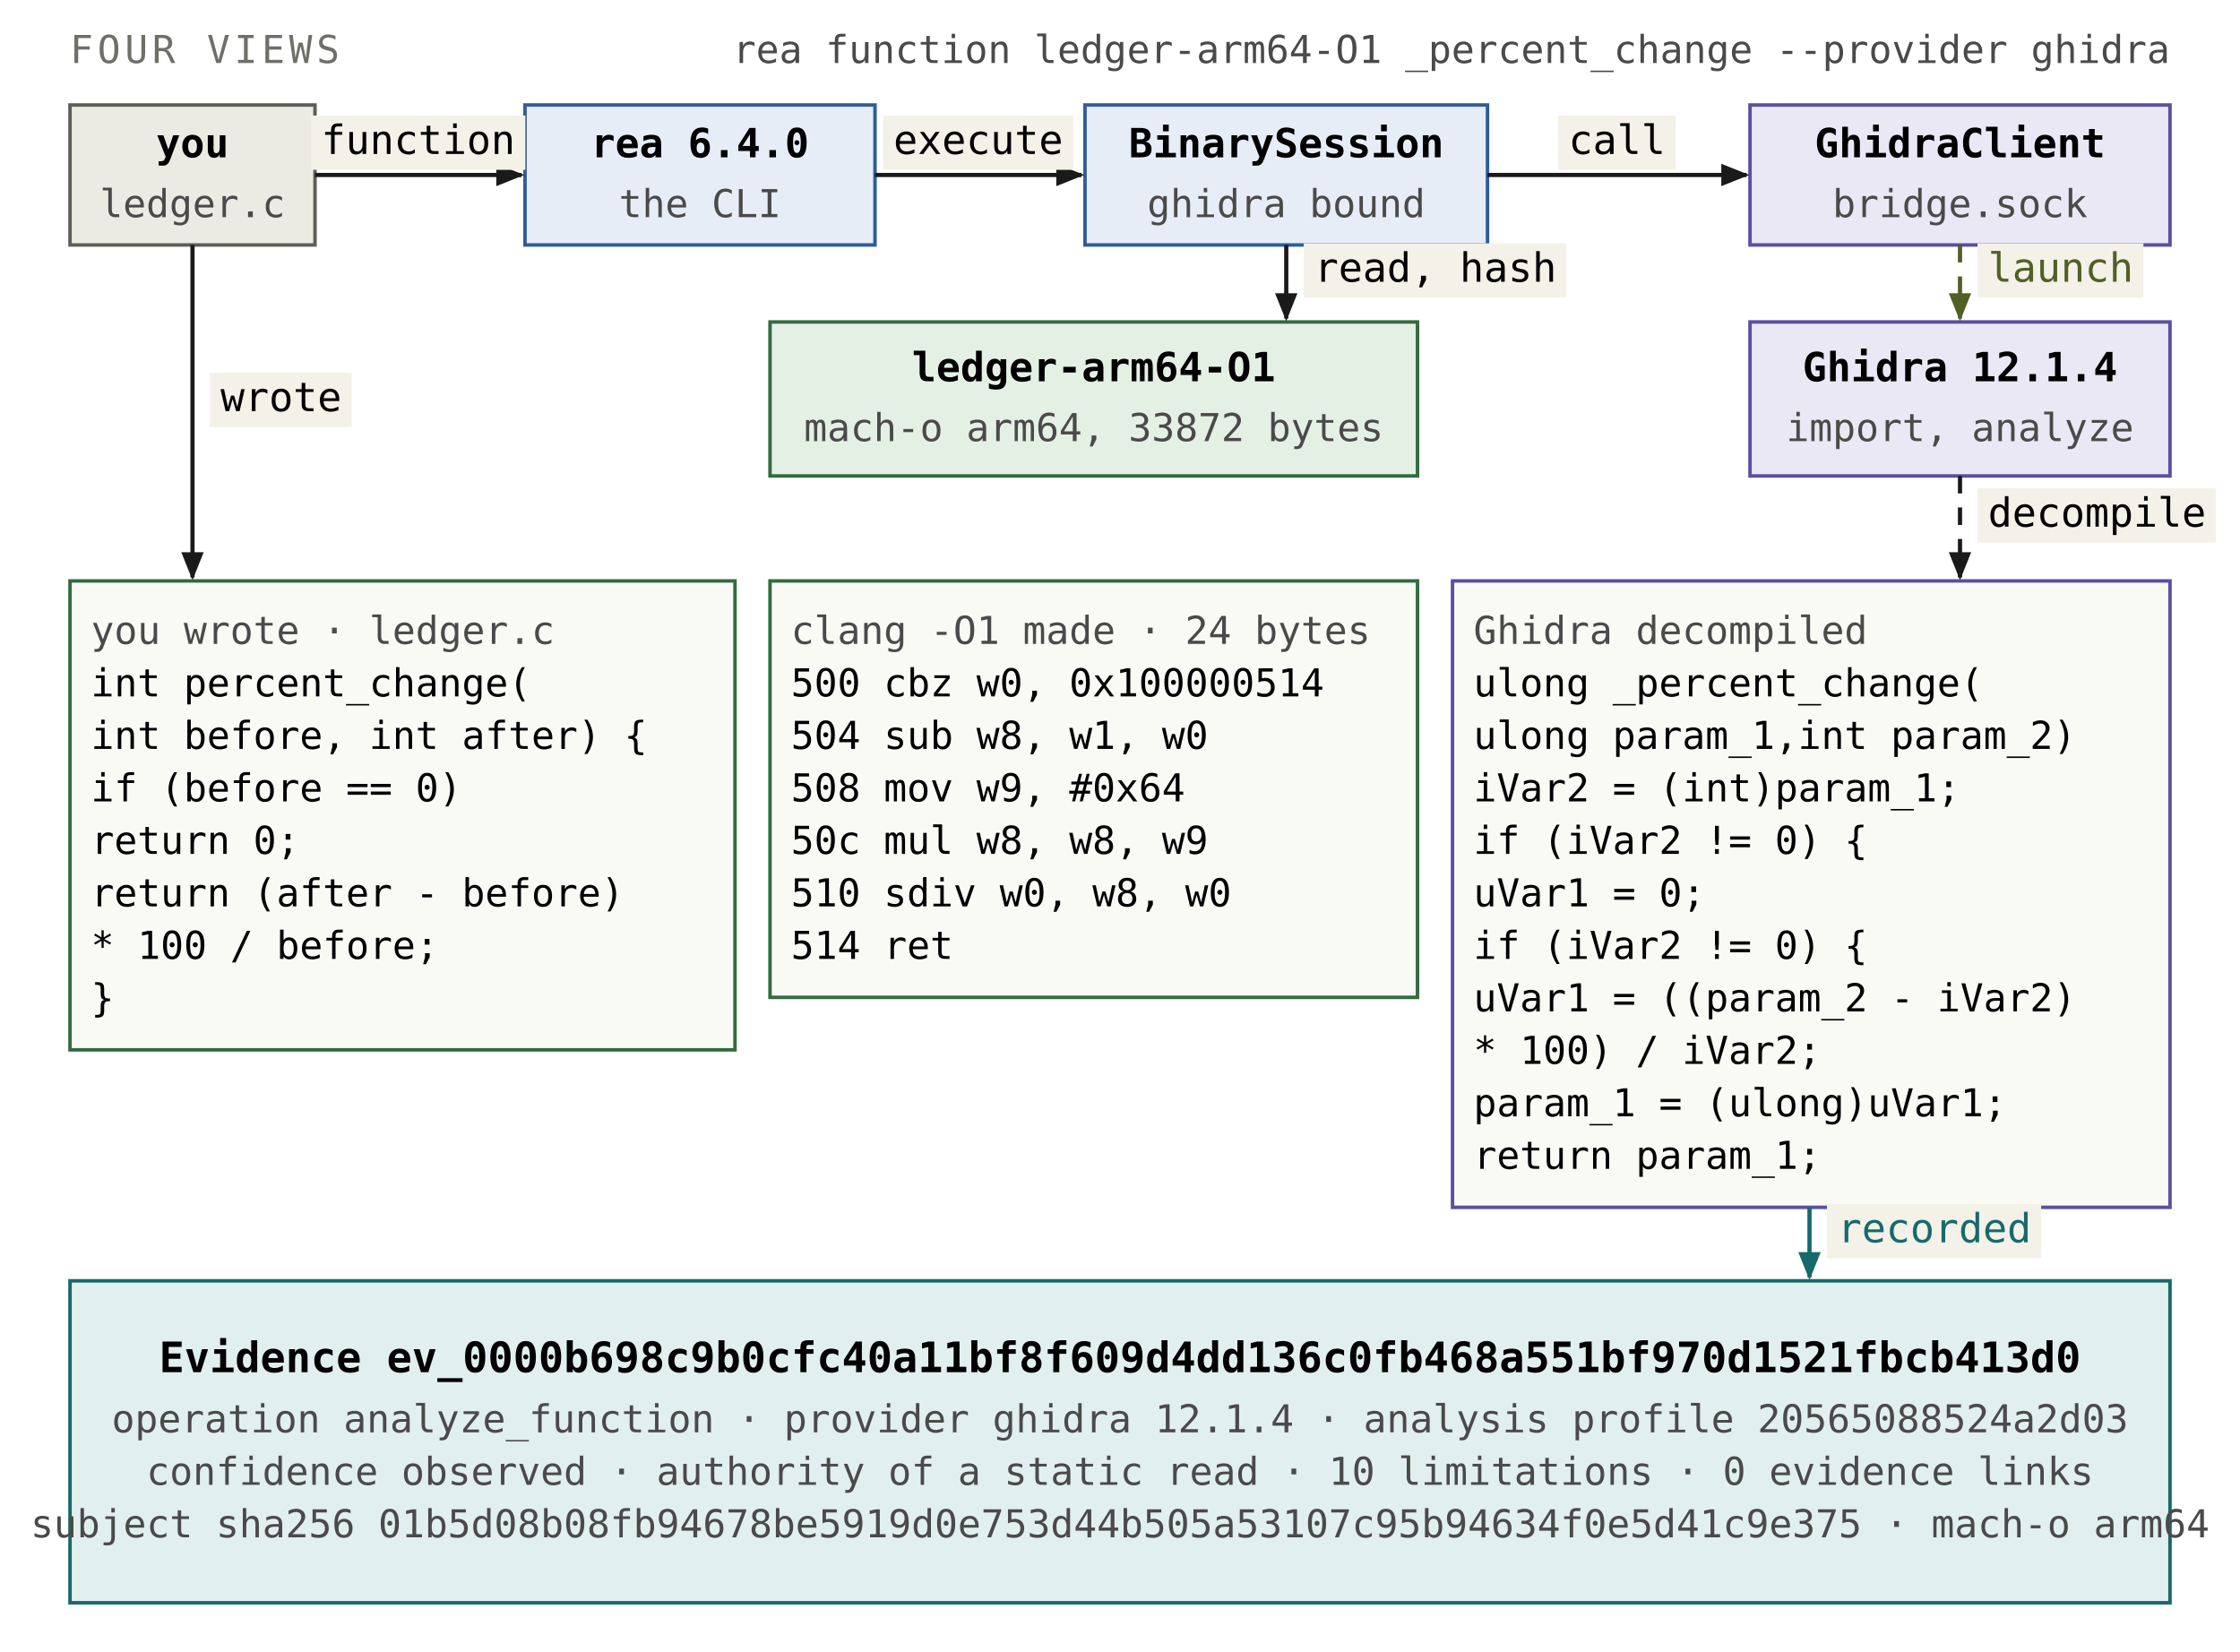
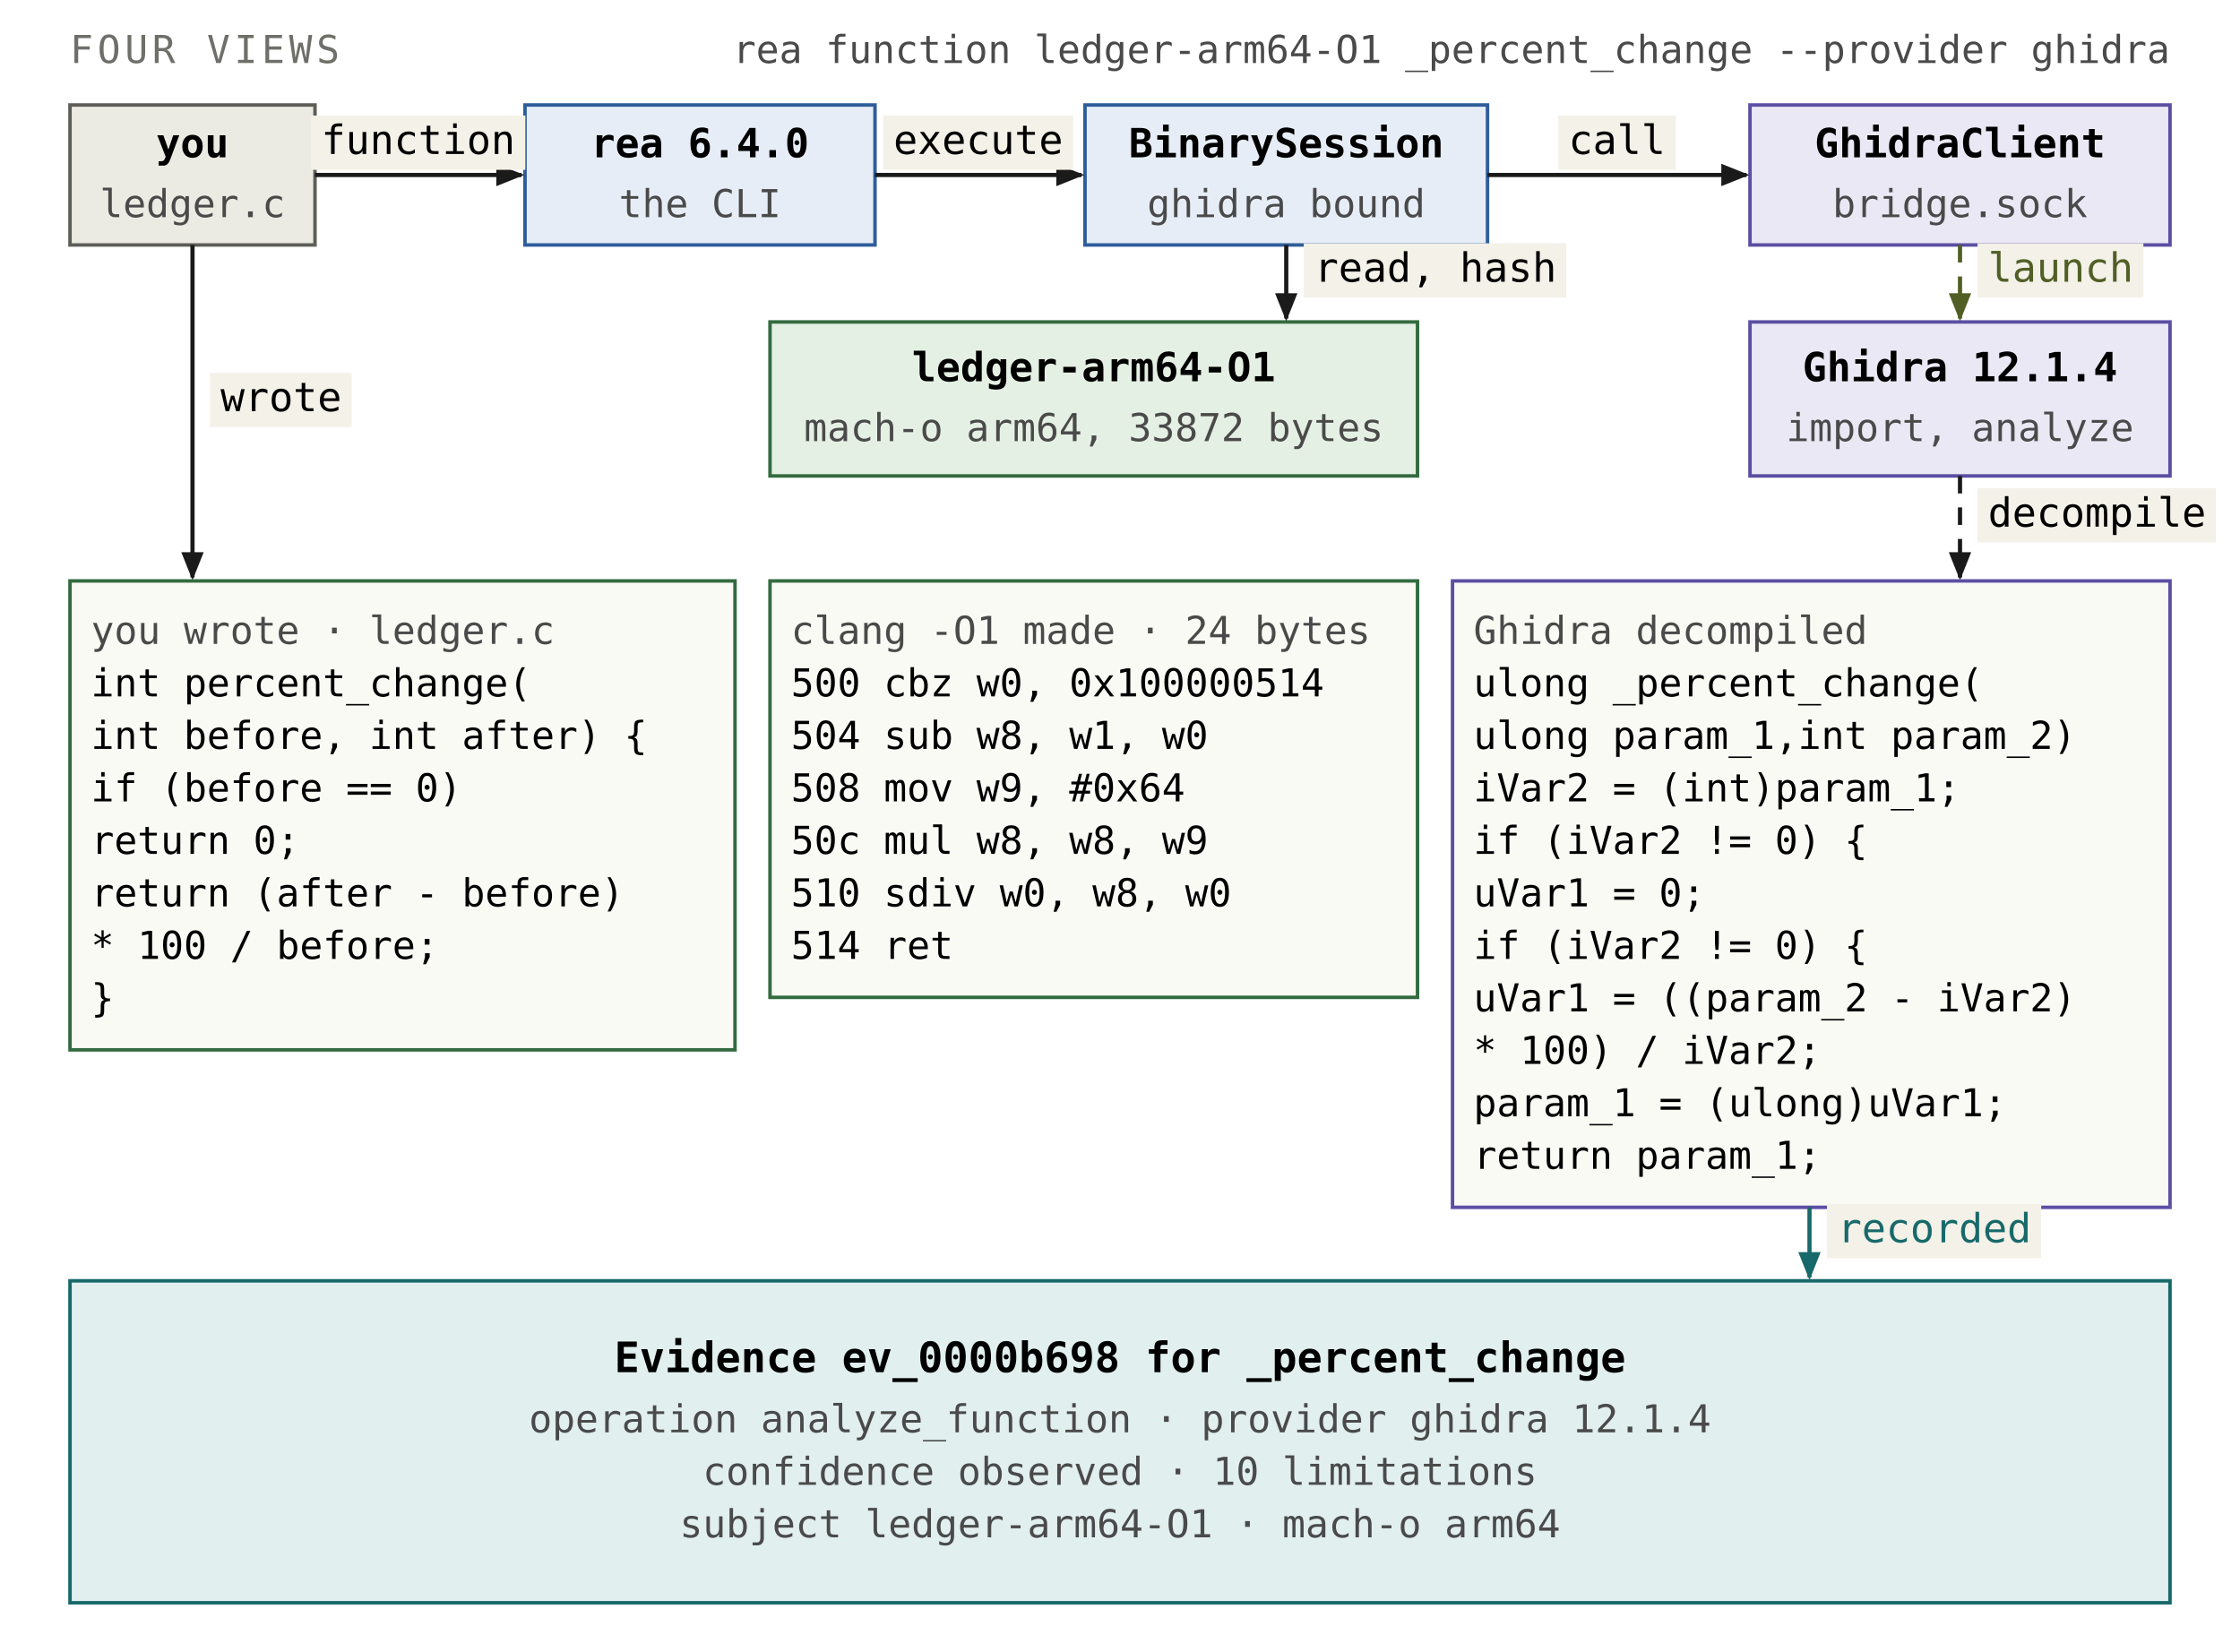
<svg xmlns="http://www.w3.org/2000/svg" viewBox="0 0 640 472" role="img" aria-labelledby="plate-rea-investigation-title plate-rea-investigation-desc" font-family="JetBrains Mono, ui-monospace, monospace">
  <defs>
    <marker id="plate-rea-investigation-head-ink" viewBox="0 0 10 10" refX="9" refY="5" markerWidth="8" markerHeight="8" markerUnits="userSpaceOnUse" orient="auto-start-reverse">
      <path d="M0 1 L10 5 L0 9 z" fill="var(--m-ink, #1a1a1a)" />
    </marker>
    <marker id="plate-rea-investigation-head-olive" viewBox="0 0 10 10" refX="9" refY="5" markerWidth="8" markerHeight="8" markerUnits="userSpaceOnUse" orient="auto-start-reverse">
      <path d="M0 1 L10 5 L0 9 z" fill="var(--m-olive-ink, #515f26)" />
    </marker>
    <marker id="plate-rea-investigation-head-teal" viewBox="0 0 10 10" refX="9" refY="5" markerWidth="8" markerHeight="8" markerUnits="userSpaceOnUse" orient="auto-start-reverse">
      <path d="M0 1 L10 5 L0 9 z" fill="var(--m-teal-ink, #18696a)" />
    </marker>
  </defs>
  <text x="20" y="18" font-size="11" letter-spacing="1.2" fill="var(--m-ink-mute, #6f6f6a)">FOUR VIEWS</text>
  <text x="620" y="18" font-size="11" text-anchor="end" fill="var(--m-ink-soft, #4a4a4a)">rea function ledger-arm64-O1 _percent_change --provider ghidra</text>
  <rect x="20" y="30" width="70" height="40" fill="var(--m-grey-fill, #ecebe3)" stroke="var(--m-grey-ink, #5e5e59)" />
  <text x="55" y="44.95" font-size="11.5" text-anchor="middle" font-weight="700">you</text>
  <text x="55" y="62.05" font-size="11" text-anchor="middle" class="m-serif" fill="var(--m-ink-soft, #4a4a4a)">ledger.c</text>
  <rect x="150" y="30" width="100" height="40" fill="var(--m-blue-fill, #e6edf6)" stroke="var(--m-blue-ink, #2f5d9a)" />
  <text x="200" y="44.95" font-size="11.5" text-anchor="middle" font-weight="700">rea 6.4.0</text>
  <text x="200" y="62.05" font-size="11" text-anchor="middle" class="m-serif" fill="var(--m-ink-soft, #4a4a4a)">the CLI</text>
  <rect x="310" y="30" width="115" height="40" fill="var(--m-blue-fill, #e6edf6)" stroke="var(--m-blue-ink, #2f5d9a)" />
  <text x="367.5" y="44.95" font-size="11.5" text-anchor="middle" font-weight="700">BinarySession</text>
  <text x="367.5" y="62.05" font-size="11" text-anchor="middle" class="m-serif" fill="var(--m-ink-soft, #4a4a4a)">ghidra bound</text>
  <rect x="500" y="30" width="120" height="40" fill="var(--m-violet-fill, #ebe8f5)" stroke="var(--m-violet-ink, #5b4fa3)" />
  <text x="560" y="44.95" font-size="11.5" text-anchor="middle" font-weight="700">GhidraClient</text>
  <text x="560" y="62.05" font-size="11" text-anchor="middle" class="m-serif" fill="var(--m-ink-soft, #4a4a4a)">bridge.sock</text>
  <line x1="90" y1="50" x2="149" y2="50" stroke="var(--m-ink, #1a1a1a)" stroke-width="1.2" marker-end="url(#plate-rea-investigation-head-ink)" />
  <rect class="m-knock" x="88.9" y="33.03" width="61.2" height="15.5" fill="var(--m-panel, #f3f1e8)" />
  <text x="119.5" y="44" font-size="11.5" text-anchor="middle">function</text>
  <line x1="250" y1="50" x2="309" y2="50" stroke="var(--m-ink, #1a1a1a)" stroke-width="1.2" marker-end="url(#plate-rea-investigation-head-ink)" />
  <rect class="m-knock" x="252.35" y="33.03" width="54.3" height="15.5" fill="var(--m-panel, #f3f1e8)" />
  <text x="279.5" y="44" font-size="11.5" text-anchor="middle">execute</text>
  <line x1="425" y1="50" x2="499" y2="50" stroke="var(--m-ink, #1a1a1a)" stroke-width="1.2" marker-end="url(#plate-rea-investigation-head-ink)" />
  <rect class="m-knock" x="445.2" y="33.03" width="33.6" height="15.5" fill="var(--m-panel, #f3f1e8)" />
  <text x="462" y="44" font-size="11.5" text-anchor="middle">call</text>
  <rect x="500" y="92" width="120" height="44" fill="var(--m-violet-fill, #ebe8f5)" stroke="var(--m-violet-ink, #5b4fa3)" />
  <text x="560" y="108.95" font-size="11.5" text-anchor="middle" font-weight="700">Ghidra 12.1.4</text>
  <text x="560" y="126.05" font-size="11" text-anchor="middle" class="m-serif" fill="var(--m-ink-soft, #4a4a4a)">import, analyze</text>
  <line x1="560" y1="70" x2="560" y2="91" stroke="var(--m-olive-ink, #515f26)" stroke-width="1.2" stroke-dasharray="5 4" marker-end="url(#plate-rea-investigation-head-olive)" />
  <rect class="m-knock" x="565" y="69.53" width="47.4" height="15.5" fill="var(--m-panel, #f3f1e8)" />
  <text x="568" y="80.5" font-size="11.5" fill="var(--m-olive-ink, #515f26)">launch</text>
  <rect x="220" y="92" width="185" height="44" fill="var(--m-green-fill, #e5f0e4)" stroke="var(--m-green-ink, #336b40)" />
  <text x="312.5" y="108.95" font-size="11.5" text-anchor="middle" font-weight="700">ledger-arm64-O1</text>
  <text x="312.5" y="126.05" font-size="11" text-anchor="middle" class="m-serif" fill="var(--m-ink-soft, #4a4a4a)">mach-o arm64, 33872 bytes</text>
  <line x1="367.5" y1="70" x2="367.5" y2="91" stroke="var(--m-ink, #1a1a1a)" stroke-width="1.2" marker-end="url(#plate-rea-investigation-head-ink)" />
  <rect class="m-knock" x="372.5" y="69.53" width="75" height="15.5" fill="var(--m-panel, #f3f1e8)" />
  <text x="375.5" y="80.5" font-size="11.5">read, hash</text>
  <line x1="55" y1="70" x2="55" y2="165" stroke="var(--m-ink, #1a1a1a)" stroke-width="1.2" marker-end="url(#plate-rea-investigation-head-ink)" />
  <rect class="m-knock" x="60" y="106.53" width="40.5" height="15.5" fill="var(--m-panel, #f3f1e8)" />
  <text x="63" y="117.5" font-size="11.5">wrote</text>
  <line x1="560" y1="136" x2="560" y2="165" stroke="var(--m-ink, #1a1a1a)" stroke-width="1.2" stroke-dasharray="5 4" marker-end="url(#plate-rea-investigation-head-ink)" />
  <rect class="m-knock" x="565" y="139.53" width="68.1" height="15.5" fill="var(--m-panel, #f3f1e8)" />
  <text x="568" y="150.5" font-size="11.5">decompile</text>
  <rect x="20" y="166" width="190" height="134" fill="var(--m-paper, #fafaf5)" stroke="var(--m-green-ink, #336b40)" />
  <text x="26" y="184" font-size="11" fill="var(--m-ink-soft, #4a4a4a)">you wrote · ledger.c</text>
  <text x="26" y="199" font-size="11">int percent_change(</text>
  <text x="26" y="214" font-size="11">  int before, int after) {</text>
  <text x="26" y="229" font-size="11">  if (before == 0)</text>
  <text x="26" y="244" font-size="11">    return 0;</text>
  <text x="26" y="259" font-size="11">  return (after - before)</text>
  <text x="26" y="274" font-size="11">    * 100 / before;</text>
  <text x="26" y="289" font-size="11">}</text>
  <rect x="220" y="166" width="185" height="119" fill="var(--m-paper, #fafaf5)" stroke="var(--m-green-ink, #336b40)" />
  <text x="226" y="184" font-size="11" fill="var(--m-ink-soft, #4a4a4a)">clang -O1 made · 24 bytes</text>
  <text x="226" y="199" font-size="11">500  cbz w0, 0x100000514</text>
  <text x="226" y="214" font-size="11">504  sub w8, w1, w0</text>
  <text x="226" y="229" font-size="11">508  mov w9, #0x64</text>
  <text x="226" y="244" font-size="11">50c  mul w8, w8, w9</text>
  <text x="226" y="259" font-size="11">510  sdiv w0, w8, w0</text>
  <text x="226" y="274" font-size="11">514  ret</text>
  <rect x="415" y="166" width="205" height="179" fill="var(--m-paper, #fafaf5)" stroke="var(--m-violet-ink, #5b4fa3)" />
  <text x="421" y="184" font-size="11" fill="var(--m-ink-soft, #4a4a4a)">Ghidra decompiled</text>
  <text x="421" y="199" font-size="11">ulong _percent_change(</text>
  <text x="421" y="214" font-size="11">  ulong param_1,int param_2)</text>
  <text x="421" y="229" font-size="11">iVar2 = (int)param_1;</text>
  <text x="421" y="244" font-size="11">if (iVar2 != 0) {</text>
  <text x="421" y="259" font-size="11">  uVar1 = 0;</text>
  <text x="421" y="274" font-size="11">  if (iVar2 != 0) {</text>
  <text x="421" y="289" font-size="11">  uVar1 = ((param_2 - iVar2)</text>
  <text x="421" y="304" font-size="11">    * 100) / iVar2;</text>
  <text x="421" y="319" font-size="11">  param_1 = (ulong)uVar1;</text>
  <text x="421" y="334" font-size="11">return param_1;</text>
  <line x1="517" y1="345" x2="517" y2="365" stroke="var(--m-teal-ink, #18696a)" stroke-width="1.2" marker-end="url(#plate-rea-investigation-head-teal)" />
  <rect class="m-knock" x="522" y="344.03" width="61.2" height="15.5" fill="var(--m-panel, #f3f1e8)" />
  <text x="525" y="355" font-size="11.5" fill="var(--m-teal-ink, #18696a)">recorded</text>
  <rect x="20" y="366" width="600" height="92" fill="var(--m-teal-fill, #e1efee)" stroke="var(--m-teal-ink, #18696a)" />
-   <text x="320" y="392.1" font-size="12" text-anchor="middle" font-weight="700">Evidence ev_0000b698c9b0cfc40a11bf8f609d4dd136c0fb468a551bf970d1521fbcb413d0</text>
-   <text x="320" y="409.3" font-size="11" text-anchor="middle" class="m-serif" fill="var(--m-ink-soft, #4a4a4a)">operation analyze_function · provider ghidra 12.1.4 · analysis profile 20565088524a2d03</text>
-   <text x="320" y="424.3" font-size="11" text-anchor="middle" class="m-serif" fill="var(--m-ink-soft, #4a4a4a)">confidence observed · authority of a static read · 10 limitations · 0 evidence links</text>
-   <text x="320" y="439.3" font-size="11" text-anchor="middle" class="m-serif" fill="var(--m-ink-soft, #4a4a4a)">subject sha256 01b5d08b08fb94678be5919d0e753d44b505a53107c95b94634f0e5d41c9e375 · mach-o arm64</text>
+   <text x="320" y="392.1" font-size="12" text-anchor="middle" font-weight="700">Evidence ev_0000b698 for _percent_change</text>
+   <text x="320" y="409.3" font-size="11" text-anchor="middle" class="m-serif" fill="var(--m-ink-soft, #4a4a4a)">operation analyze_function · provider ghidra 12.1.4</text>
+   <text x="320" y="424.3" font-size="11" text-anchor="middle" class="m-serif" fill="var(--m-ink-soft, #4a4a4a)">confidence observed · 10 limitations</text>
+   <text x="320" y="439.3" font-size="11" text-anchor="middle" class="m-serif" fill="var(--m-ink-soft, #4a4a4a)">subject ledger-arm64-O1 · mach-o arm64</text>
</svg>
